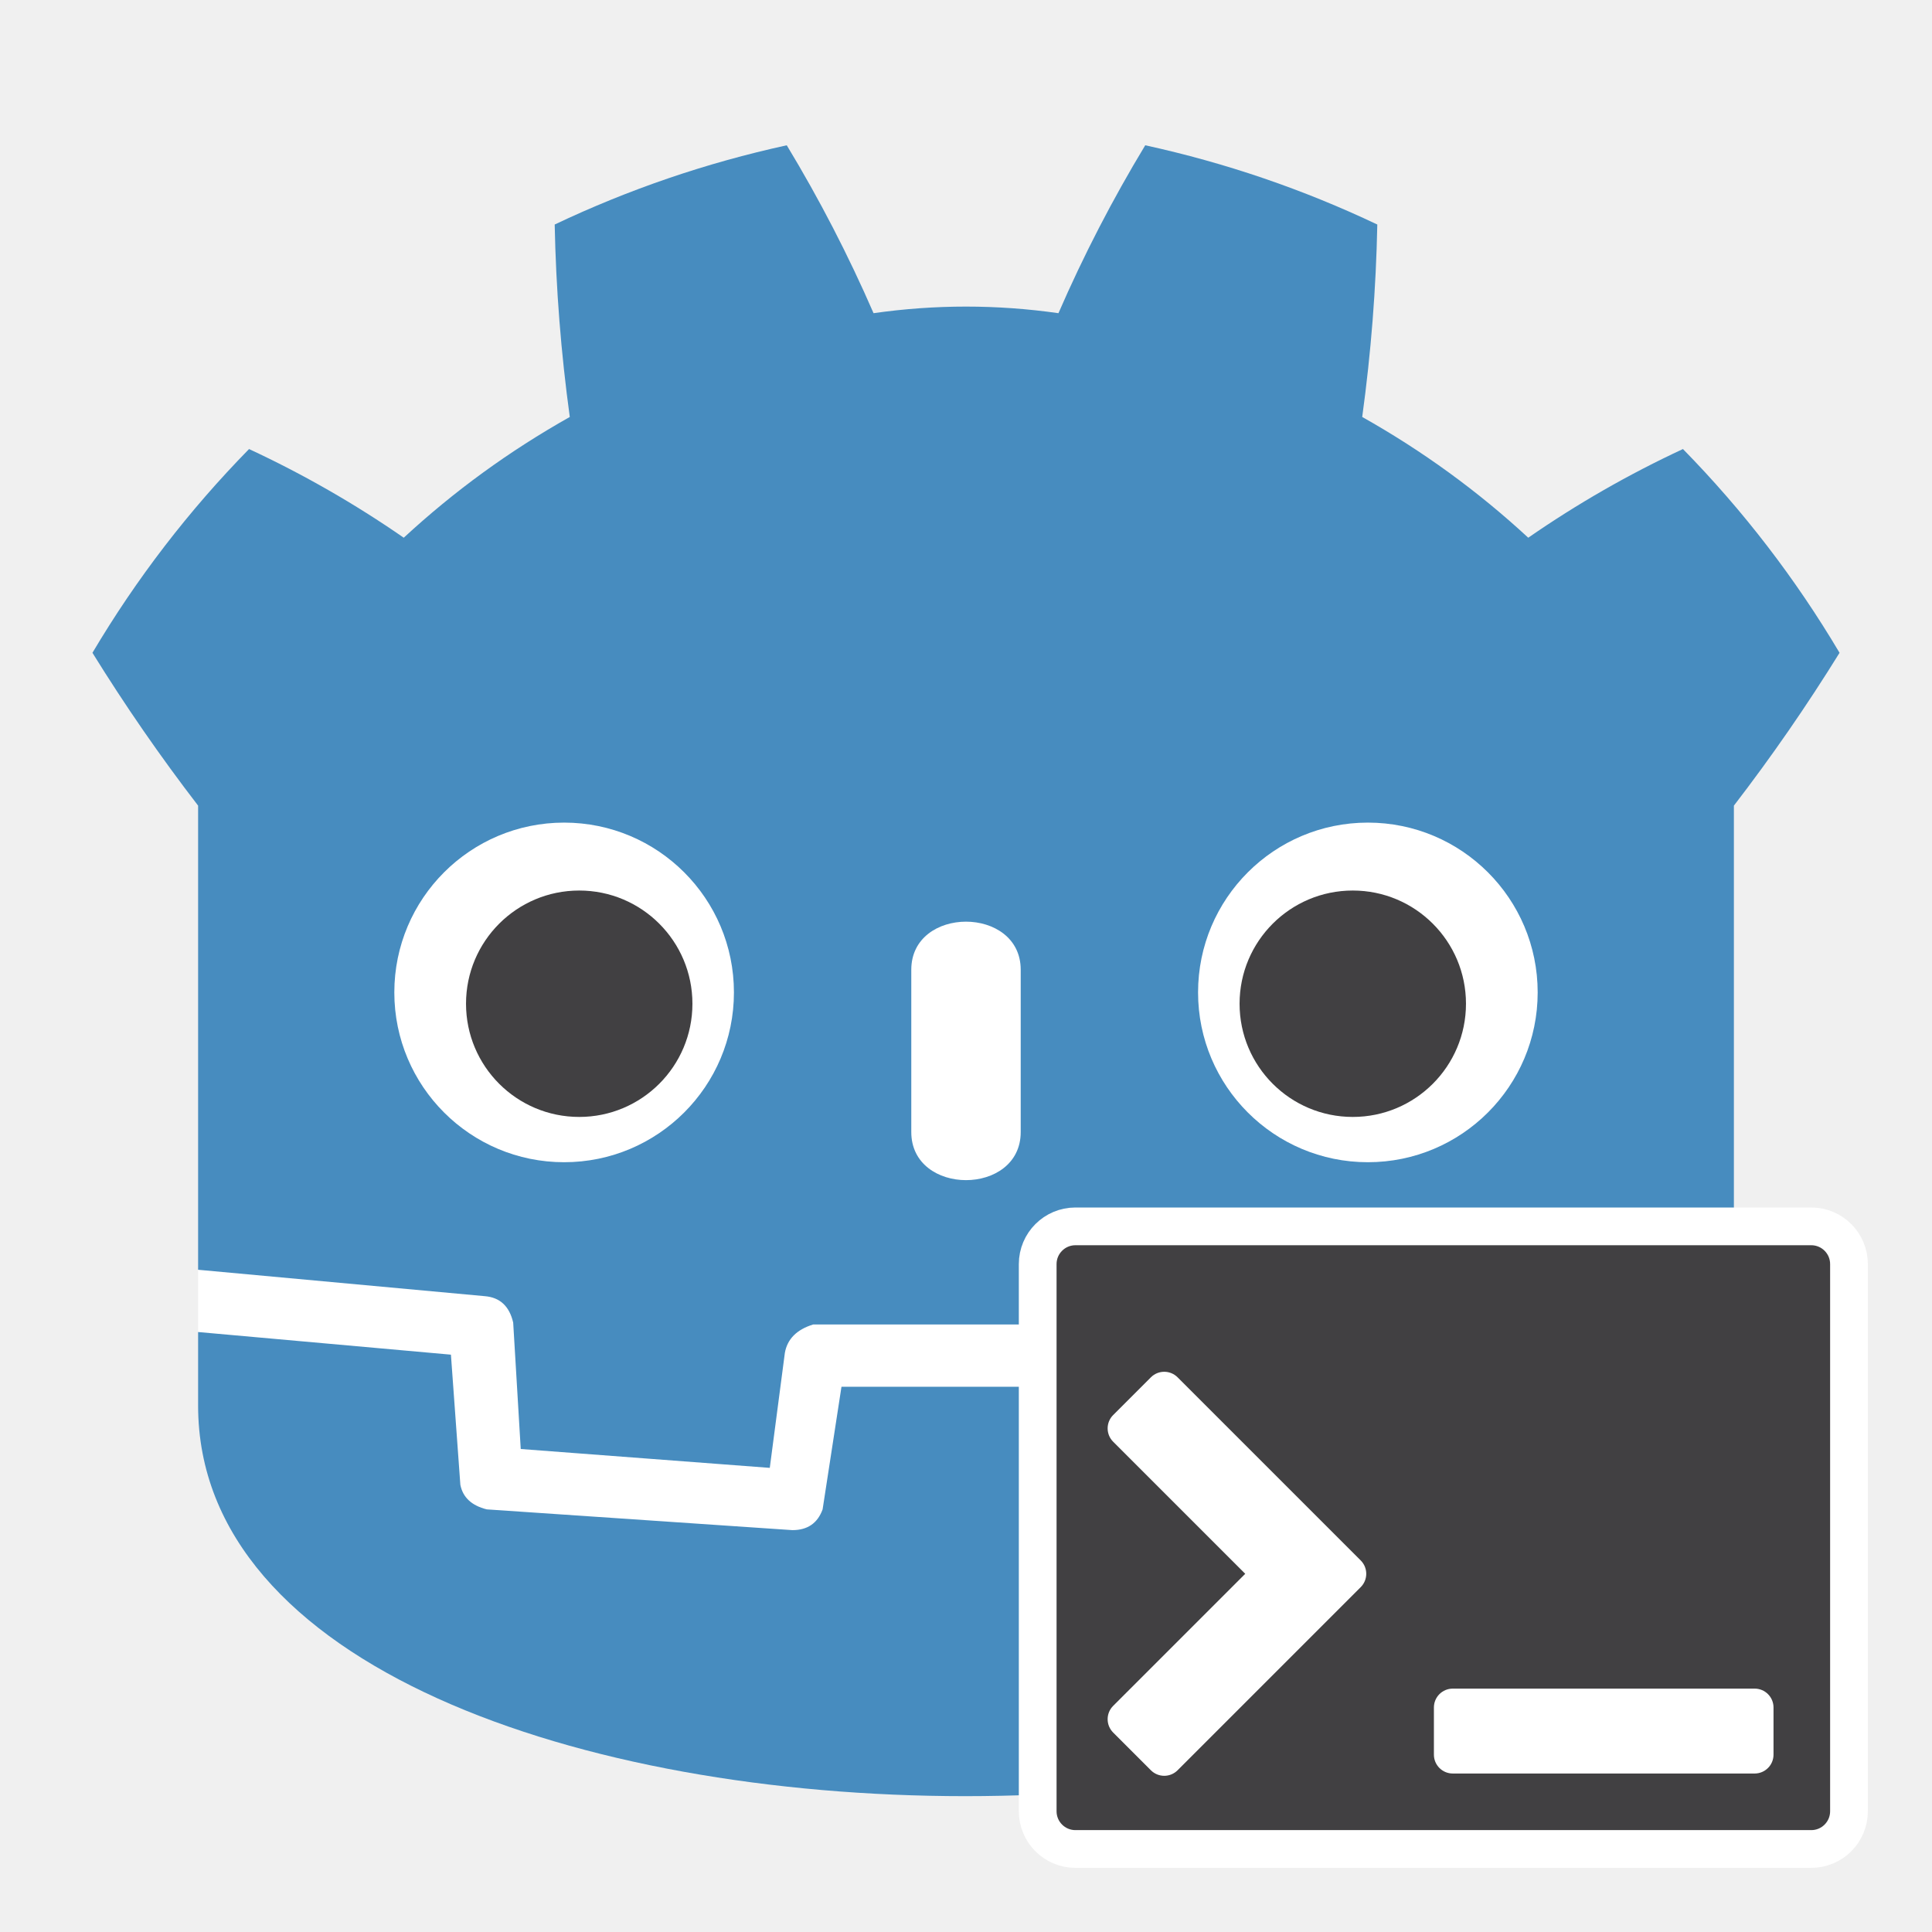
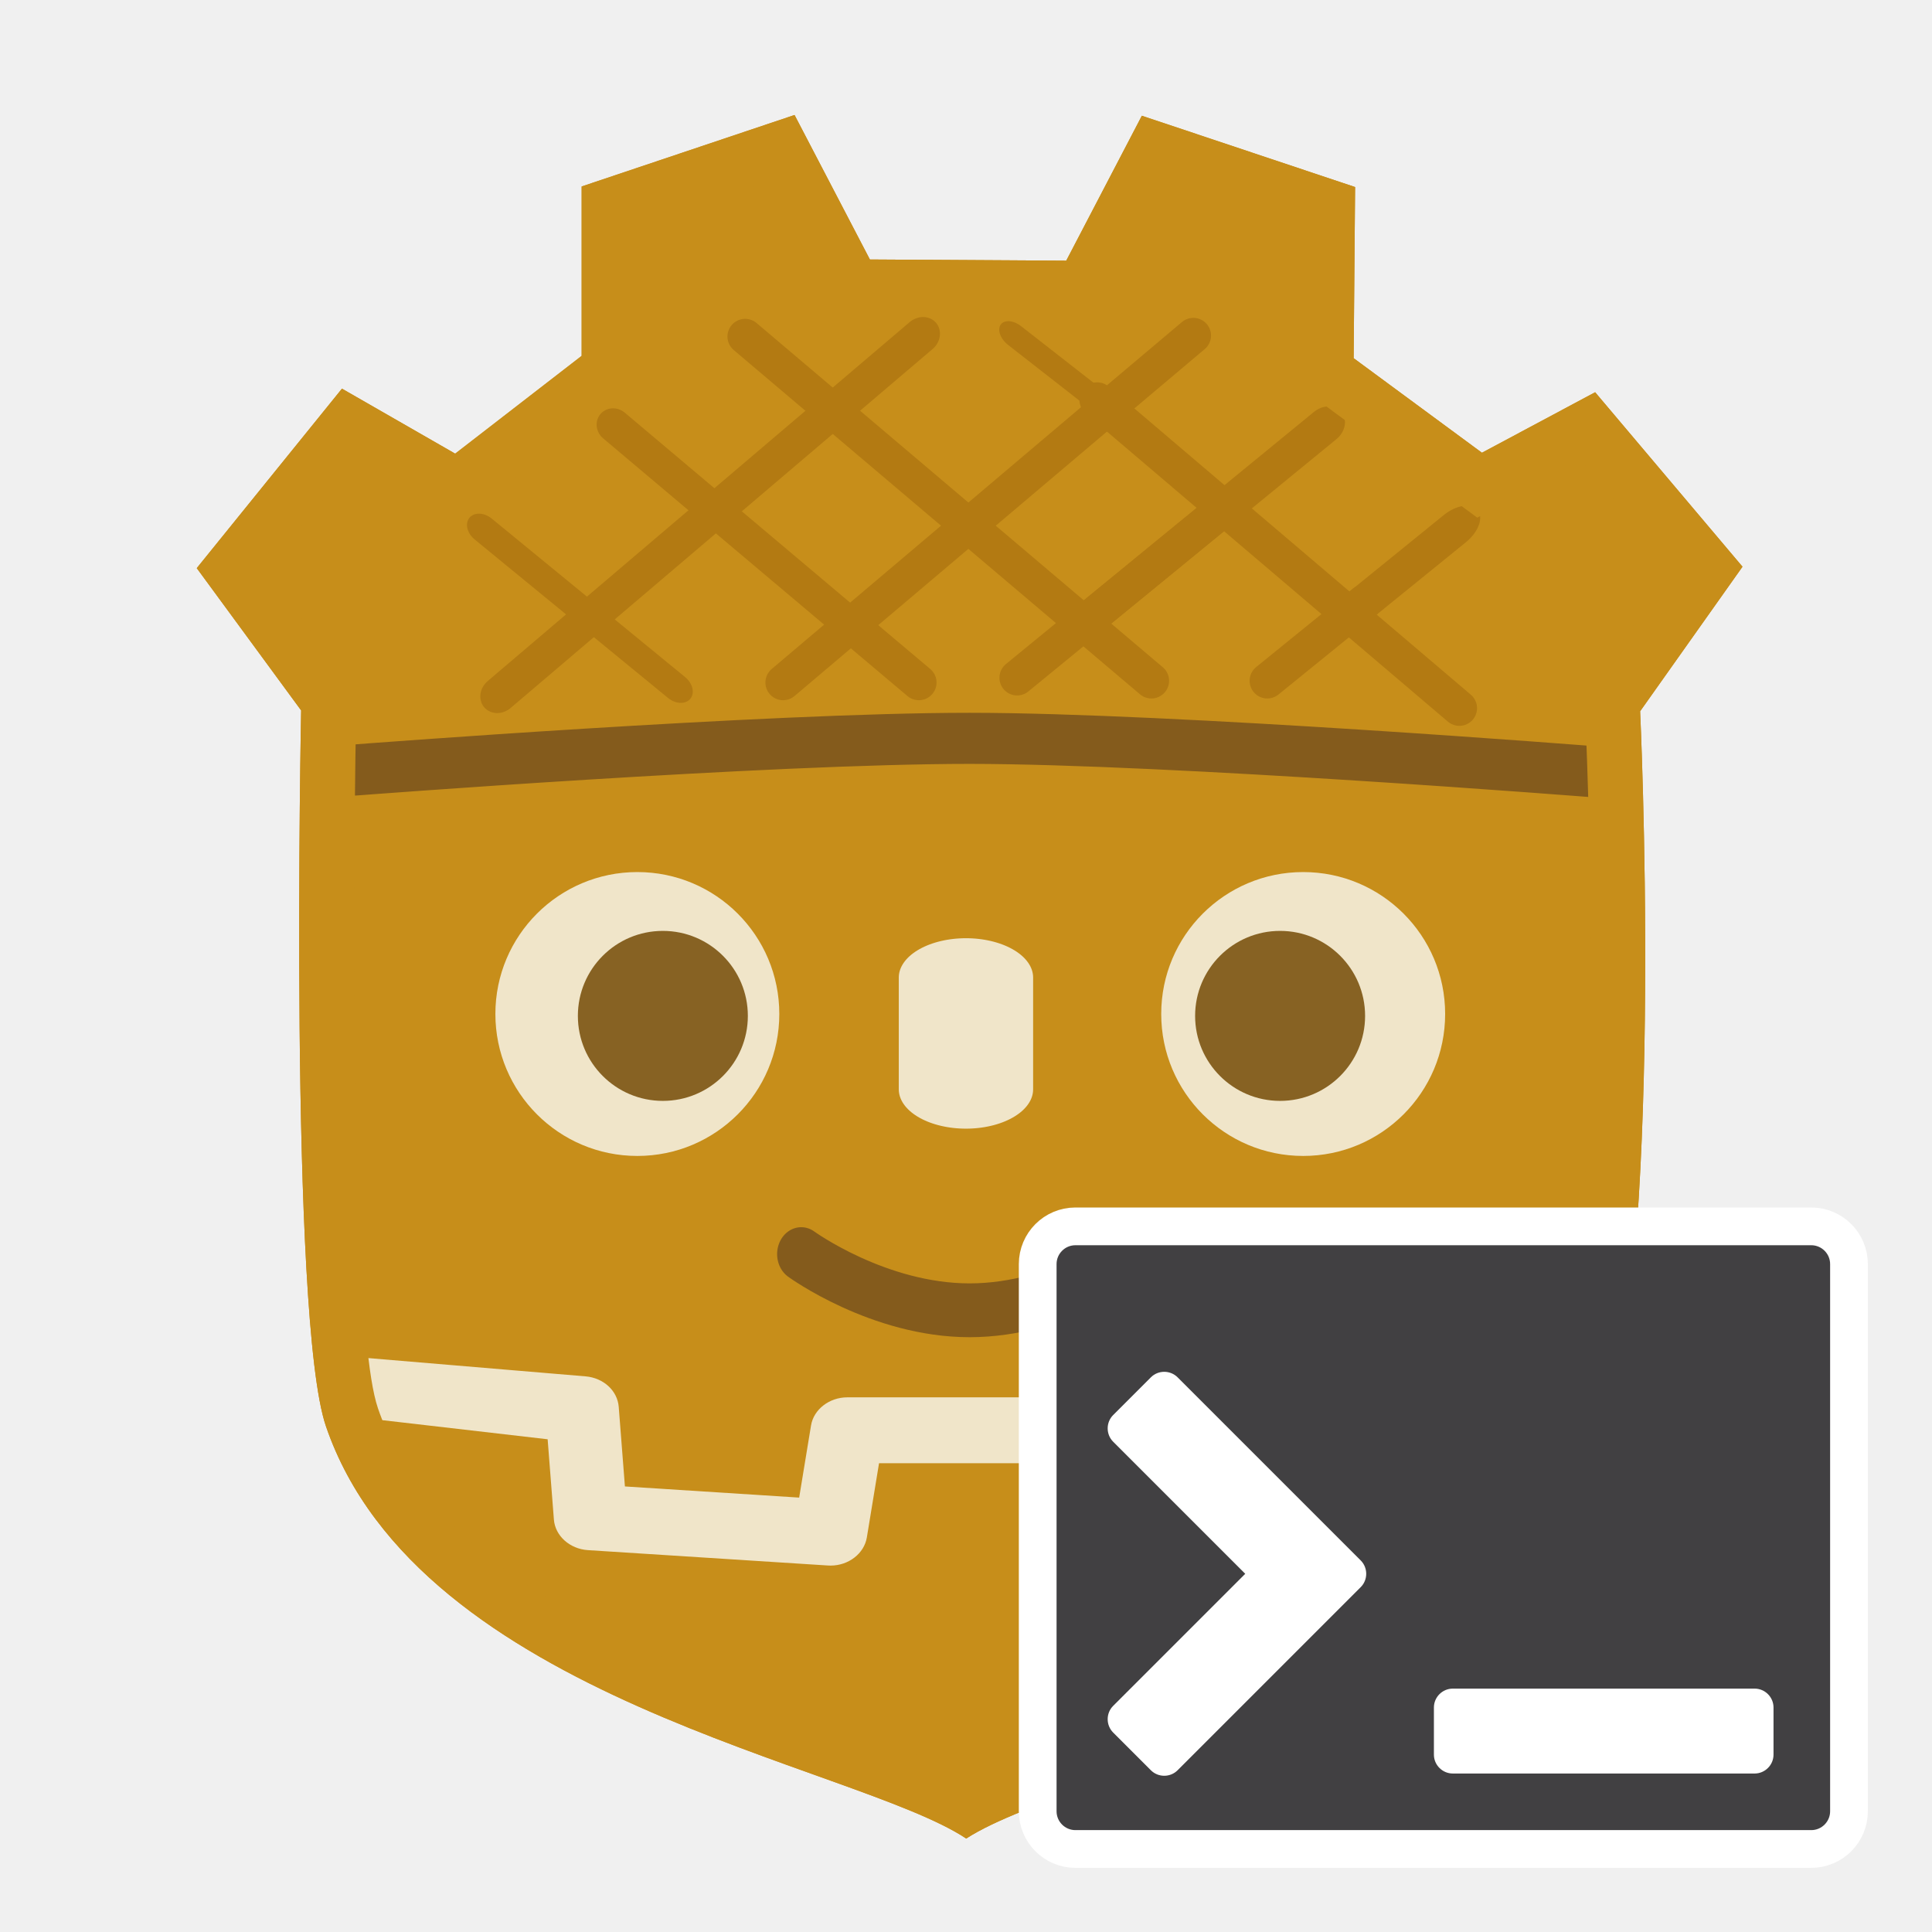
- <svg xmlns="http://www.w3.org/2000/svg" width="1024" height="1024">
-   <g fill="#fff">
-     <path d="M105 673v33q407 354 814 0v-33z" />
-     <path fill="#478cbf" d="m105 673 152 14q12 1 15 14l4 67 132 10 8-61q2-11 15-15h162q13 4 15 15l8 61 132-10 4-67q3-13 15-14l152-14V427q30-39 56-81-35-59-83-108-43 20-82 47-40-37-88-64 7-51 8-102-59-28-123-42-26 43-46 89-49-7-98 0-20-46-46-89-64 14-123 42 1 51 8 102-48 27-88 64-39-27-82-47-48 49-83 108 26 42 56 81zm0 33v39c0 276 813 276 814 0v-39l-134 12-5 69q-2 10-14 13l-162 11q-12 0-16-11l-10-65H446l-10 65q-4 11-16 11l-162-11q-12-3-14-13l-5-69z" />
-     <path d="M483 600c0 34 58 34 58 0v-86c0-34-58-34-58 0z" />
-     <circle cx="725" cy="526" r="90" />
-     <circle cx="299" cy="526" r="90" />
-   </g>
-   <g fill="#414042">
-     <circle cx="307" cy="532" r="60" />
-     <circle cx="717" cy="532" r="60" />
-   </g>
-   <rect width="430" height="330" x="550" y="650" fill="#414042" stroke="#fff" stroke-width="20" rx="20" />
-   <path fill="#fff" d="M590 750a10 10 0 0 0 0 14.142l70 70-70 70a10 10 0 0 0 0 14.142l20 20a10 10 0 0 0 14.142 0l97.071-97.071a10 10 0 0 0 0-14.142L624.142 730A10 10 0 0 0 610 730zm180 145a10 10 0 0 0-10 10v25a10 10 0 0 0 10 10h160a10 10 0 0 0 10-10v-25a10 10 0 0 0-10-10z" />
+ <svg xmlns="http://www.w3.org/2000/svg" xmlns:xlink="http://www.w3.org/1999/xlink" xml:space="preserve" fill-rule="evenodd" stroke-linecap="round" stroke-miterlimit="1.5" clip-rule="evenodd" viewBox="0 0 1024 1024">
+   <defs>
+     <path id="a" fill="#876223" d="M0,0C0,-7.994 6.477,-14.473 14.471,-14.473C22.473,-14.473 28.95,-7.994 28.95,0C28.95,7.994 22.473,14.479 14.471,14.479C6.477,14.479 0,7.994 0,0" />
+   </defs>
+   <path fill="#c78e1a" d="M869.304,376.984C869.304,376.984 881.983,646.401 852.415,755.913C813.695,899.316 572.535,935.326 512.116,974.471C512.08,974.445 512.041,974.419 512,974.392C452.739,935.192 222.175,900.445 172.744,755.913C153.063,698.364 159.61,376.537 159.61,376.537L104.284,301.127L181.246,205.994L241.255,240.446L308.284,188.614L308.284,98.829L421.128,60.946L461.056,137.529L565.127,138.165L605.204,61.35L718.231,99.135L717.461,189.847L785.464,239.966L845.463,207.893L923.562,300.367L869.304,376.984Z" />
+   <path fill="#f0e5c9" fill-rule="nonzero" d="M-0.036,-0.304L-0.075,1.976L-36.697,-1.515C-39.576,-1.793 -41.812,-4.089 -42.014,-6.974L-43.008,-21.221L-71,-23.218L-72.904,-10.306C-73.328,-7.434 -75.836,-5.269 -78.739,-5.269L-116.927,-5.269C-119.829,-5.269 -122.337,-7.434 -122.761,-10.306L-124.666,-23.218L-152.658,-21.221L-153.652,-6.974C-153.854,-4.088 -156.09,-1.792 -158.969,-1.514L-195.721,1.929C-195.721,1.929 -195.799,-0.985 -195.986,-0.985L-194.319,-9.008L-165.071,-12.776L-164.067,-27.15C-163.864,-30.06 -161.516,-32.413 -158.604,-32.622L-120.053,-35.372C-119.907,-35.382 -119.763,-35.388 -119.619,-35.388C-116.722,-35.388 -114.218,-33.222 -113.794,-30.35L-111.835,-17.064L-83.83,-17.064L-81.871,-30.35C-81.448,-33.221 -78.941,-35.387 -76.04,-35.387C-75.898,-35.387 -75.756,-35.382 -75.617,-35.372L-37.061,-32.622C-34.15,-32.413 -31.801,-30.06 -31.598,-27.15L-30.595,-12.776L-1.301,-9.379L-0.036,-0.304Z" transform="matrix(3.29941 0 0 -2.96072 834.899 725.018)" />
+   <path fill="none" stroke="#845b1c" stroke-width="27.08" d="M188.26,408.108C188.26,408.108 406.17,391.321 513.923,391.338C621.023,391.355 845.717,409.128 845.717,409.128" />
+   <path fill="#f0e5c9" fill-rule="nonzero" d="M0,0C0,-12.052 -9.765,-21.815 -21.813,-21.815C-33.855,-21.815 -43.623,-12.052 -43.623,0C-43.623,12.044 -33.855,21.802 -21.813,21.802C-9.765,21.802 0,12.044 0,0" transform="matrix(3.44973 0 0 -3.44973 413.049 537.42)" />
+   <path fill="none" stroke="#f0e5c9" stroke-linejoin="round" stroke-width="71.2" d="M78.885,557.172L78.885,658.45" transform="matrix(1 0 0 .58522 433.091 192.038)" />
+   <path fill="#f0e5c9" fill-rule="nonzero" d="M0,0C0,-12.052 9.765,-21.815 21.815,-21.815C33.856,-21.815 43.623,-12.052 43.623,0C43.623,12.044 33.856,21.802 21.815,21.802C9.765,21.802 0,12.044 0,0" transform="matrix(3.44973 0 0 -3.44973 615.469 537.42)" />
+   <use xlink:href="#a" fill-rule="nonzero" transform="matrix(3.112 0 0 -3.112 633.436 538.451)" />
+   <use xlink:href="#a" fill-rule="nonzero" transform="matrix(3.112 0 0 -3.112 306.284 538.451)" />
+   <path fill="none" stroke="#b37a12" stroke-width="14.29" d="M280.634,300.497L358.618,364.411" transform="matrix(1.18832 .15435 .15435 1.1265 -123.782 -101.448)" />
+   <path fill="none" stroke="#b37a12" stroke-width="18.75" d="M450.963,331.362L415.061,361.749M513.263,278.631L450.963,331.362M394.943,178.368L513.263,278.631" />
+   <path fill="none" stroke="#b37a12" stroke-width="17.8" d="M450.963,331.362L331.81,230.919" transform="matrix(1.03143 .0265 .0265 1.02234 -22.955 -19.35)" />
+   <path fill="none" stroke="#b37a12" stroke-width="18.75" d="M487.01,361.749L450.963,331.362" />
+   <path fill="none" stroke="#b37a12" stroke-width="18.71" d="M648.885,269.337L693.752,232.602" transform="matrix(1.11542 -.0945 -.0945 1.07737 -49.443 40.481)" />
+   <path fill="none" stroke="#b37a12" stroke-width="18.75" d="M539.097,359.226L574.33,330.379" />
+   <path fill="none" stroke="#b37a12" stroke-linejoin="bevel" stroke-width="18.74" d="M264.551,368.122L466.188,196.6" transform="matrix(1.06341 -.05394 -.05394 1.04588 3.08 -2.62)" />
+   <path fill="none" stroke="#b37a12" stroke-width="12.06" d="M581.519,212.022L552.886,190.721" transform="matrix(1.32344 .27518 .27518 1.23412 -246.429 -209.66)" />
+   <path fill="none" stroke="#b37a12" stroke-width="18.75" d="M586.623,216.365L581.519,212.022M632.496,177.855L586.725,216.452L586.623,216.365M610.267,360.831L574.33,330.379L648.885,269.337L715.072,325.648L671.702,360.831" />
+   <path fill="none" stroke="#b37a12" stroke-linejoin="bevel" stroke-width="18.75" d="M586.725,216.452L648.885,269.337L574.33,330.379L513.263,278.631L586.725,216.452Z" />
+   <path fill="none" stroke="#b37a12" stroke-width="18.75" d="M715.072,325.648L718.831,322.598M721.895,320.113L723.01,319.209M718.831,322.598L721.895,320.113M773.484,375.345L715.072,325.648" />
+   <path fill="none" stroke="#b37a12" stroke-width="18.57" d="M723.01,319.209L751.676,295.953" transform="matrix(1.4086 -.33148 -.33148 1.26891 -189.615 153.823)" />
+   <path fill="#c78e1a" d="M869.304,376.984C869.304,376.984 881.983,646.401 852.415,755.913C813.695,899.316 572.535,935.326 512.116,974.471L512,974.392C452.739,935.192 222.175,900.445 172.744,755.913C153.063,698.364 159.61,376.537 159.61,376.537L104.284,301.127L181.246,205.994L241.255,240.446L308.284,188.614L308.284,98.829L421.128,60.946L461.056,137.529L565.127,138.165L605.204,61.35L718.231,99.135L717.461,189.847L785.464,239.966L845.463,207.893L923.562,300.367L869.304,376.984ZM512.29,941.336C549.27,924.001 614.931,905.491 678.705,877.571C743.108,849.375 807.102,811.843 824.256,748.31C853.123,641.399 840.17,378.355 840.17,378.355L839.698,368.323L886.71,301.936L838.404,244.738L782.979,274.366L688.169,204.491L688.886,120.078L619.554,96.901L582.751,167.44L443.314,166.588L406.786,96.527L337.45,119.804L337.45,202.93L243.658,275.457L188.285,243.667L141.097,301.997L188.972,367.251L188.771,377.13C188.771,377.13 185.575,533.769 190.369,647.359C192.277,692.589 194.892,730.541 200.342,746.474C222.483,811.214 286.721,849.642 350.531,877.998C413.021,905.769 476.276,924.048 512.29,941.336Z" />
+   <path fill="none" stroke="#845b1c" stroke-width="25.55" d="M424.66,664.467C424.66,664.467 465.578,691.143 513.923,691.143C562.268,691.143 603.145,664.443 603.145,664.443" transform="matrix(1 0 0 1.11645 0 -77.144)" />
+   <path fill="#414042" stroke="#fff" stroke-linecap="butt" stroke-miterlimit="4" stroke-width="20" d="M980,670L980,960C980,971.038 971.038,980 960,980L570,980C558.962,980 550,971.038 550,960L550,670C550,658.962 558.962,650 570,650L960,650C971.038,650 980,658.962 980,670Z" />
+   <path fill="#fff" fill-rule="nonzero" d="M590,750C586.121,753.879 586.121,760.263 590,764.142L660,834.142L590,904.142C586.121,908.021 586.121,914.405 590,918.284L610,938.284C613.879,942.163 620.263,942.163 624.142,938.284L721.213,841.213C725.092,837.334 725.092,830.95 721.213,827.071L624.142,730C620.263,726.121 613.879,726.121 610,730L590,750ZM770,895C764.514,895 760,899.514 760,905L760,930C760,935.486 764.514,940 770,940L930,940C935.486,940 940,935.486 940,930L940,905C940,899.514 935.486,895 930,895L770,895Z" />
</svg>
